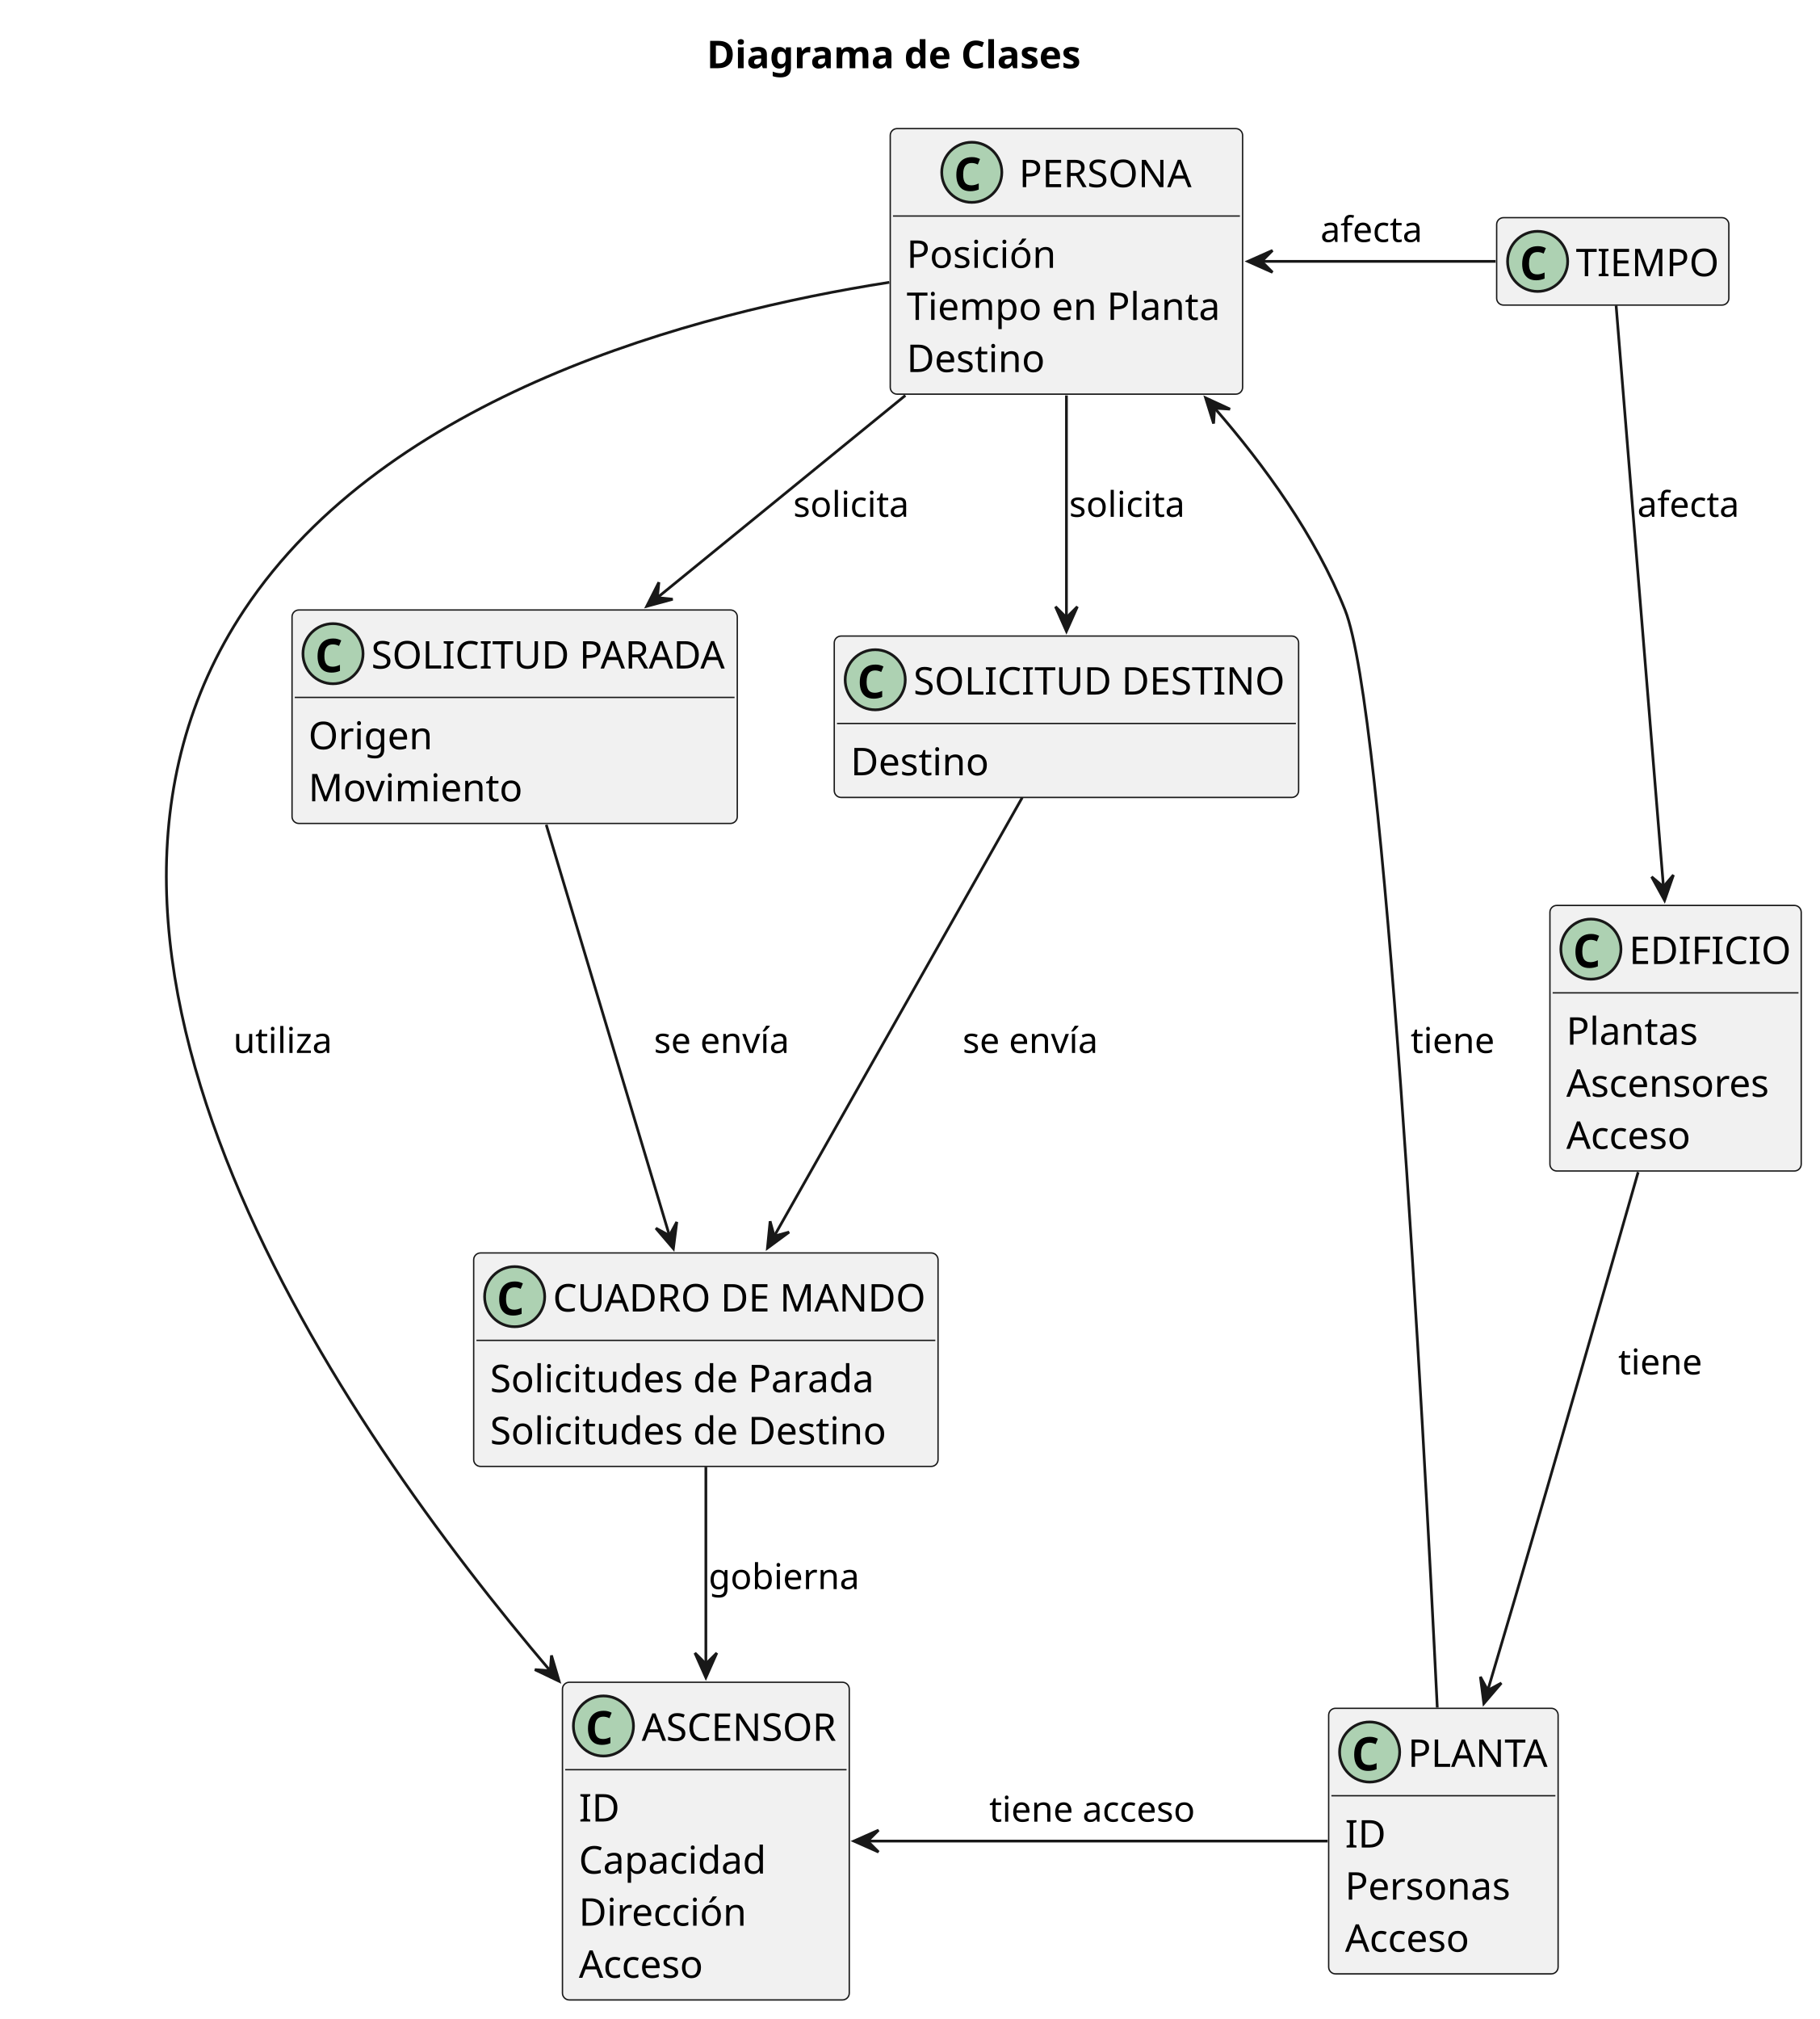
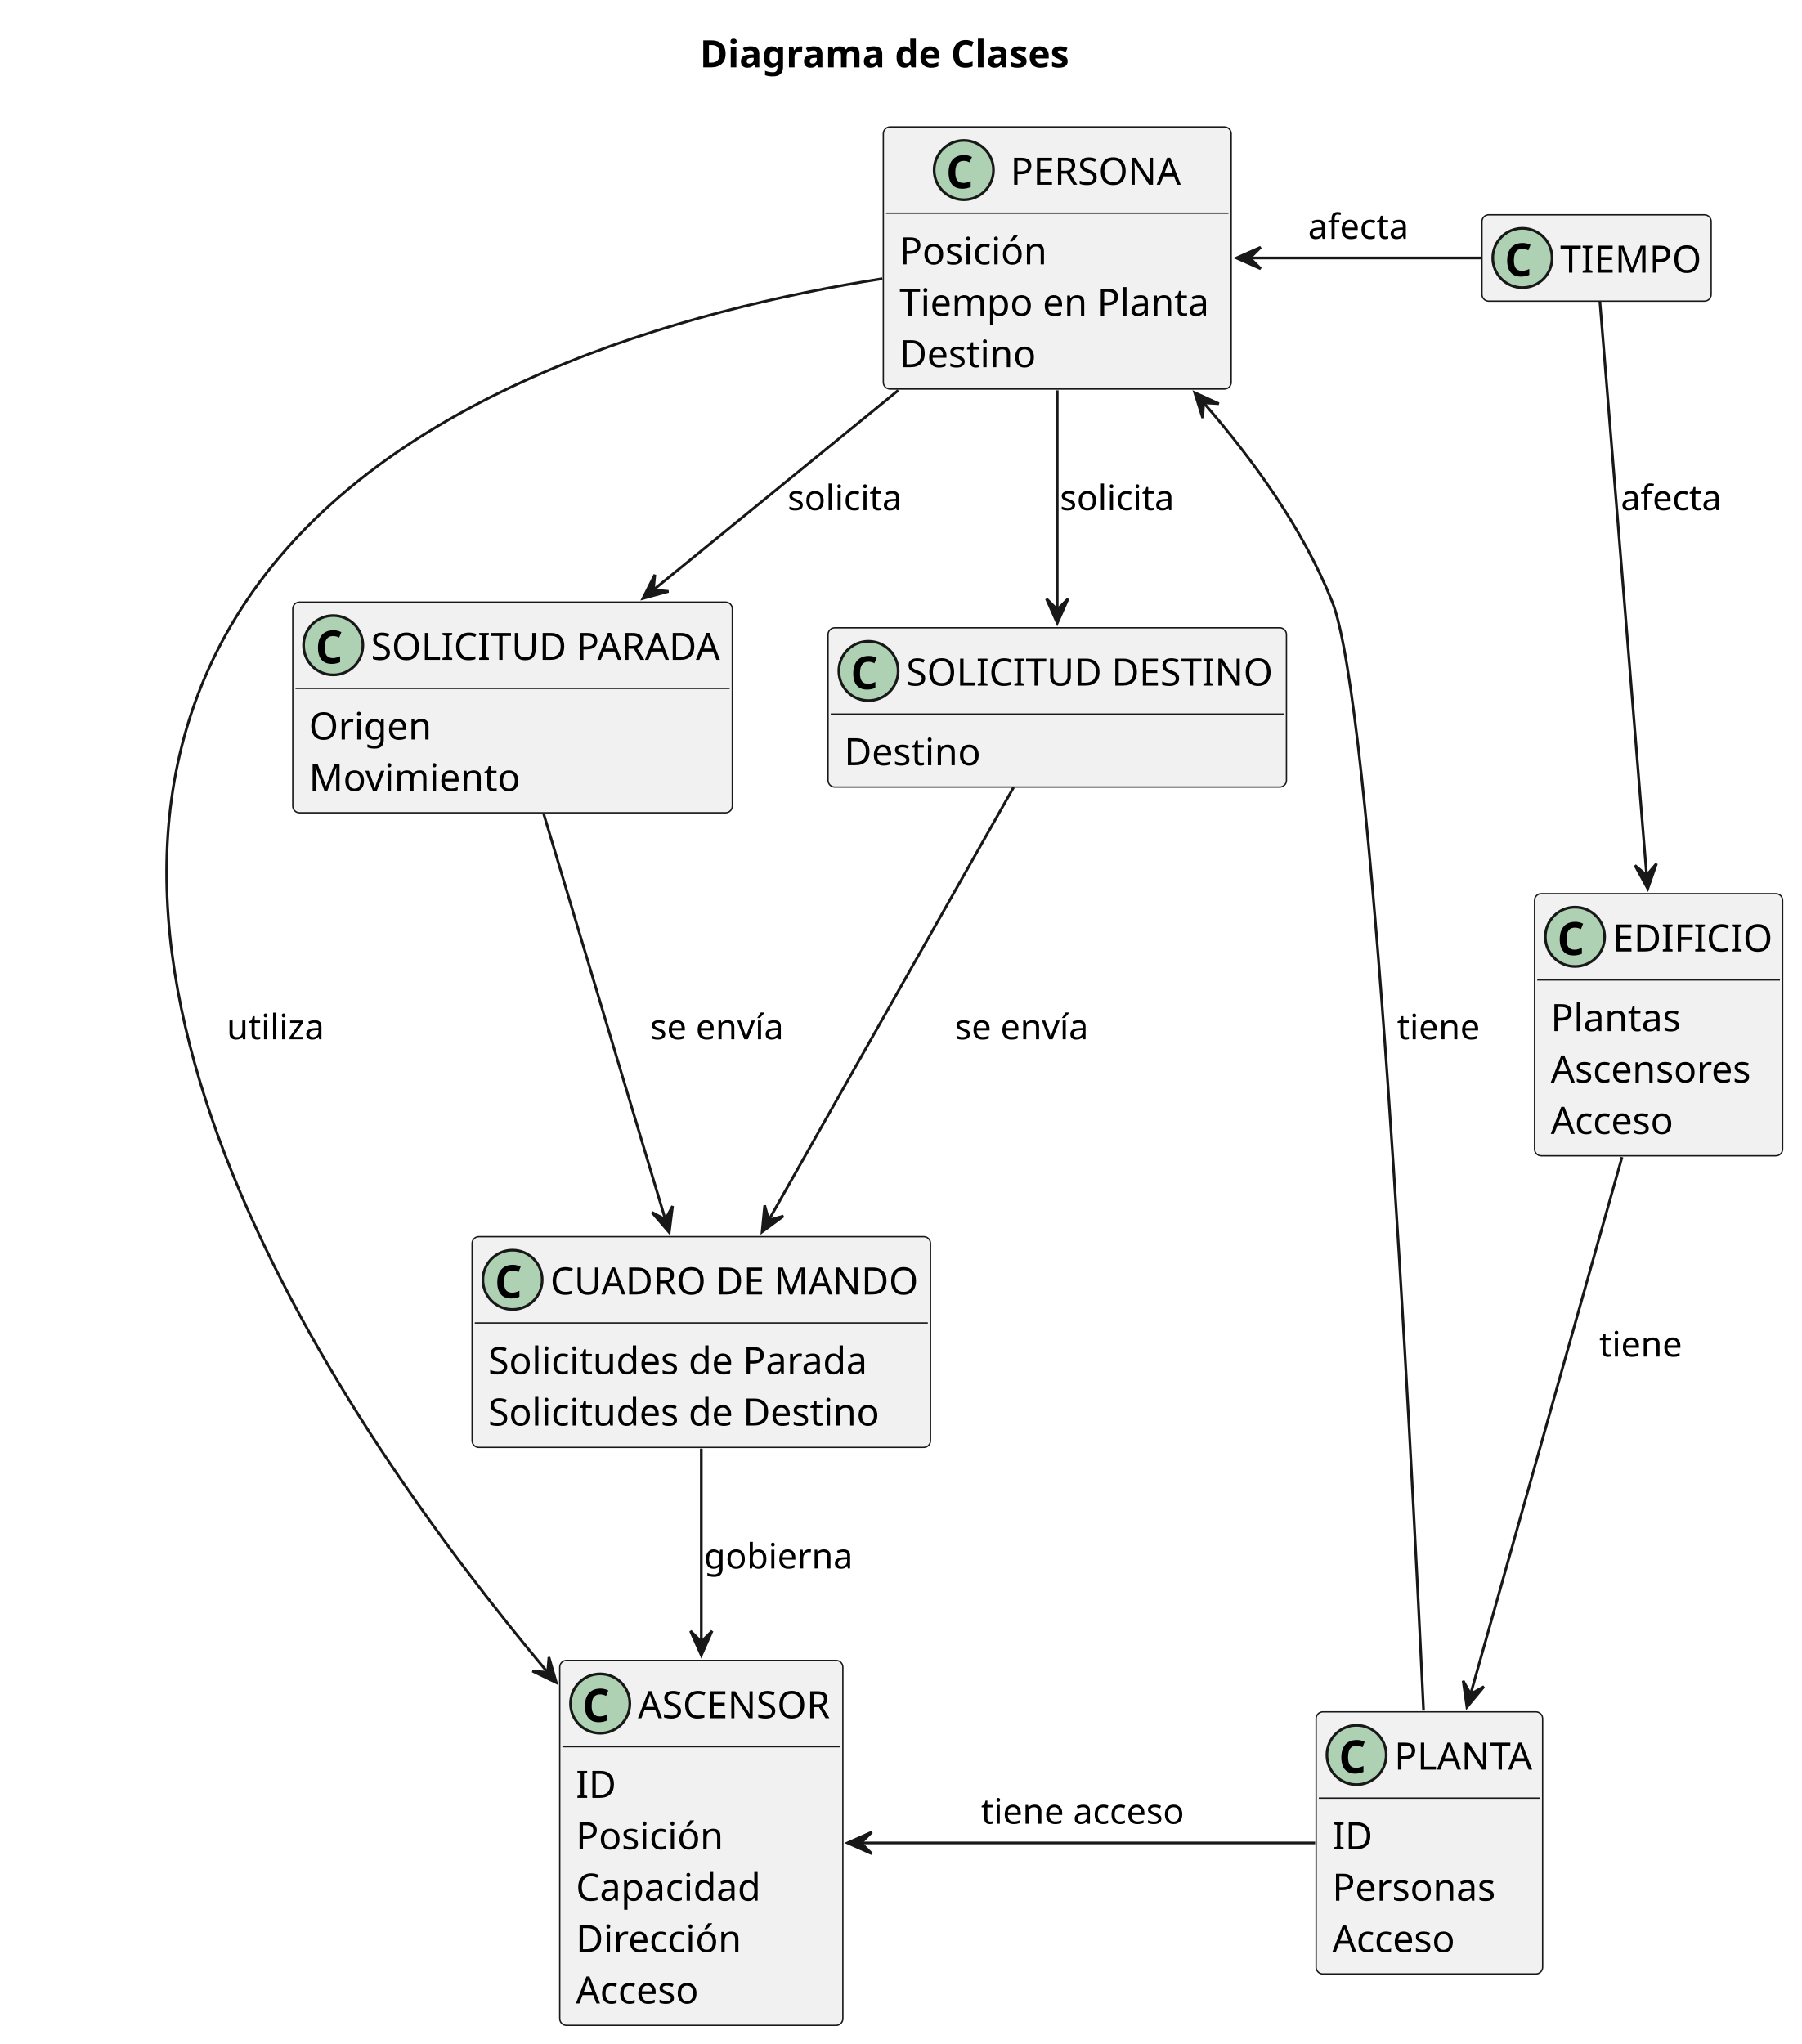
- <svg xmlns="http://www.w3.org/2000/svg" contentStyleType="text/css" height="739px" preserveAspectRatio="none" style="width:666px;height:739px;background:#FFFFFF;" version="1.1" viewBox="0 0 666 739" width="666px" zoomAndPan="magnify">
+ <svg xmlns="http://www.w3.org/2000/svg" contentStyleType="text/css" height="758px" preserveAspectRatio="none" style="width:668px;height:758px;background:#FFFFFF;" version="1.1" viewBox="0 0 668 758" width="668px" zoomAndPan="magnify">
  <defs />
  <g>
-     <rect fill="none" height="29.068" id="_title" style="stroke:none;stroke-width:1.0;" width="145" x="253.705" y="5" />
-     <text fill="#000000" font-family="sans-serif" font-size="14" font-weight="bold" lengthAdjust="spacing" textLength="135" x="258.705" y="24.966">Diagrama de Clases</text>
+     <rect fill="none" height="29.068" id="_title" style="stroke:none;stroke-width:1.0;" width="145" x="254.535" y="5" />
+     <text fill="#000000" font-family="sans-serif" font-size="14" font-weight="bold" lengthAdjust="spacing" textLength="135" x="259.535" y="24.966">Diagrama de Clases</text>
    <g id="elem_ASCENSOR">
-       <rect codeLine="10" fill="#F1F1F1" height="116.272" id="ASCENSOR" rx="2.5" ry="2.5" style="stroke:#181818;stroke-width:0.5;" width="105" x="205.91" y="615.748" />
-       <ellipse cx="220.91" cy="631.748" fill="#ADD1B2" rx="11" ry="11" style="stroke:#181818;stroke-width:1.0;" />
-       <path d="M220.379,638.67 Q218.629,638.67 217.488,637.935 Q216.363,637.185 215.801,635.842 Q215.254,634.482 215.254,632.685 Q215.254,630.654 215.91,629.201 Q216.566,627.748 217.847,626.967 Q219.129,626.185 221.004,626.185 Q221.894,626.185 222.566,626.373 Q223.238,626.545 223.926,626.889 L223.113,628.904 Q222.488,628.592 221.941,628.467 Q221.41,628.342 220.926,628.342 Q219.754,628.342 219.051,628.873 Q218.347,629.404 218.051,630.357 Q217.754,631.31 217.754,632.576 Q217.754,634.592 218.472,635.56 Q219.191,636.514 220.785,636.514 Q221.379,636.514 222.004,636.357 Q222.629,636.201 223.457,635.826 L223.457,638.045 Q222.722,638.357 221.926,638.514 Q221.144,638.67 220.379,638.67 Z " fill="#000000" />
-       <text fill="#000000" font-family="sans-serif" font-size="14" lengthAdjust="spacing" textLength="73" x="234.91" y="637.18">ASCENSOR</text>
-       <line style="stroke:#181818;stroke-width:0.5;" x1="206.91" x2="309.91" y1="647.748" y2="647.748" />
-       <text fill="#000000" font-family="sans-serif" font-size="14" lengthAdjust="spacing" textLength="15" x="211.91" y="666.714">ID</text>
-       <text fill="#000000" font-family="sans-serif" font-size="14" lengthAdjust="spacing" textLength="71" x="211.91" y="685.782">Capacidad</text>
-       <text fill="#000000" font-family="sans-serif" font-size="14" lengthAdjust="spacing" textLength="63" x="211.91" y="704.85">Dirección</text>
-       <text fill="#000000" font-family="sans-serif" font-size="14" lengthAdjust="spacing" textLength="46" x="211.91" y="723.918">Acceso</text>
+       <rect codeLine="10" fill="#F1F1F1" height="135.34" id="ASCENSOR" rx="2.5" ry="2.5" style="stroke:#181818;stroke-width:0.5;" width="105" x="207.57" y="615.748" />
+       <ellipse cx="222.57" cy="631.748" fill="#ADD1B2" rx="11" ry="11" style="stroke:#181818;stroke-width:1.0;" />
+       <path d="M222.039,638.67 Q220.289,638.67 219.148,637.935 Q218.023,637.185 217.461,635.842 Q216.914,634.482 216.914,632.685 Q216.914,630.654 217.57,629.201 Q218.226,627.748 219.507,626.967 Q220.789,626.185 222.664,626.185 Q223.554,626.185 224.226,626.373 Q224.898,626.545 225.586,626.889 L224.773,628.904 Q224.148,628.592 223.601,628.467 Q223.07,628.342 222.586,628.342 Q221.414,628.342 220.711,628.873 Q220.007,629.404 219.711,630.357 Q219.414,631.31 219.414,632.576 Q219.414,634.592 220.132,635.56 Q220.851,636.514 222.445,636.514 Q223.039,636.514 223.664,636.357 Q224.289,636.201 225.117,635.826 L225.117,638.045 Q224.382,638.357 223.586,638.514 Q222.804,638.67 222.039,638.67 Z " fill="#000000" />
+       <text fill="#000000" font-family="sans-serif" font-size="14" lengthAdjust="spacing" textLength="73" x="236.57" y="637.18">ASCENSOR</text>
+       <line style="stroke:#181818;stroke-width:0.5;" x1="208.57" x2="311.57" y1="647.748" y2="647.748" />
+       <text fill="#000000" font-family="sans-serif" font-size="14" lengthAdjust="spacing" textLength="15" x="213.57" y="666.714">ID</text>
+       <text fill="#000000" font-family="sans-serif" font-size="14" lengthAdjust="spacing" textLength="55" x="213.57" y="685.782">Posición</text>
+       <text fill="#000000" font-family="sans-serif" font-size="14" lengthAdjust="spacing" textLength="71" x="213.57" y="704.85">Capacidad</text>
+       <text fill="#000000" font-family="sans-serif" font-size="14" lengthAdjust="spacing" textLength="63" x="213.57" y="723.918">Dirección</text>
+       <text fill="#000000" font-family="sans-serif" font-size="14" lengthAdjust="spacing" textLength="46" x="213.57" y="742.986">Acceso</text>
    </g>
    <g id="elem_PERSONA">
-       <rect codeLine="18" fill="#F1F1F1" height="97.204" id="PERSONA" rx="2.5" ry="2.5" style="stroke:#181818;stroke-width:0.5;" width="129" x="325.91" y="47.068" />
-       <ellipse cx="355.76" cy="63.068" fill="#ADD1B2" rx="11" ry="11" style="stroke:#181818;stroke-width:1.0;" />
-       <path d="M355.229,69.99 Q353.479,69.99 352.338,69.255 Q351.213,68.505 350.651,67.162 Q350.104,65.802 350.104,64.005 Q350.104,61.974 350.76,60.521 Q351.416,59.068 352.697,58.287 Q353.979,57.505 355.854,57.505 Q356.744,57.505 357.416,57.693 Q358.088,57.865 358.776,58.209 L357.963,60.224 Q357.338,59.912 356.791,59.787 Q356.26,59.662 355.776,59.662 Q354.604,59.662 353.901,60.193 Q353.197,60.724 352.901,61.677 Q352.604,62.63 352.604,63.896 Q352.604,65.912 353.322,66.88 Q354.041,67.834 355.635,67.834 Q356.229,67.834 356.854,67.677 Q357.479,67.521 358.307,67.146 L358.307,69.365 Q357.572,69.677 356.776,69.834 Q355.994,69.99 355.229,69.99 Z " fill="#000000" />
-       <text fill="#000000" font-family="sans-serif" font-size="14" lengthAdjust="spacing" textLength="64" x="373.06" y="68.5">PERSONA</text>
-       <line style="stroke:#181818;stroke-width:0.5;" x1="326.91" x2="453.91" y1="79.068" y2="79.068" />
-       <text fill="#000000" font-family="sans-serif" font-size="14" lengthAdjust="spacing" textLength="55" x="331.91" y="98.034">Posición</text>
-       <text fill="#000000" font-family="sans-serif" font-size="14" lengthAdjust="spacing" textLength="117" x="331.91" y="117.102">Tiempo en Planta</text>
-       <text fill="#000000" font-family="sans-serif" font-size="14" lengthAdjust="spacing" textLength="51" x="331.91" y="136.17">Destino</text>
+       <rect codeLine="19" fill="#F1F1F1" height="97.204" id="PERSONA" rx="2.5" ry="2.5" style="stroke:#181818;stroke-width:0.5;" width="129" x="327.57" y="47.068" />
+       <ellipse cx="357.42" cy="63.068" fill="#ADD1B2" rx="11" ry="11" style="stroke:#181818;stroke-width:1.0;" />
+       <path d="M356.889,69.99 Q355.139,69.99 353.998,69.255 Q352.873,68.505 352.311,67.162 Q351.764,65.802 351.764,64.005 Q351.764,61.974 352.42,60.521 Q353.076,59.068 354.358,58.287 Q355.639,57.505 357.514,57.505 Q358.404,57.505 359.076,57.693 Q359.748,57.865 360.436,58.209 L359.623,60.224 Q358.998,59.912 358.451,59.787 Q357.92,59.662 357.436,59.662 Q356.264,59.662 355.561,60.193 Q354.858,60.724 354.561,61.677 Q354.264,62.63 354.264,63.896 Q354.264,65.912 354.983,66.88 Q355.701,67.834 357.295,67.834 Q357.889,67.834 358.514,67.677 Q359.139,67.521 359.967,67.146 L359.967,69.365 Q359.233,69.677 358.436,69.834 Q357.654,69.99 356.889,69.99 Z " fill="#000000" />
+       <text fill="#000000" font-family="sans-serif" font-size="14" lengthAdjust="spacing" textLength="64" x="374.72" y="68.5">PERSONA</text>
+       <line style="stroke:#181818;stroke-width:0.5;" x1="328.57" x2="455.57" y1="79.068" y2="79.068" />
+       <text fill="#000000" font-family="sans-serif" font-size="14" lengthAdjust="spacing" textLength="55" x="333.57" y="98.034">Posición</text>
+       <text fill="#000000" font-family="sans-serif" font-size="14" lengthAdjust="spacing" textLength="117" x="333.57" y="117.102">Tiempo en Planta</text>
+       <text fill="#000000" font-family="sans-serif" font-size="14" lengthAdjust="spacing" textLength="51" x="333.57" y="136.17">Destino</text>
    </g>
    <g id="elem_CUADRO DE MANDO">
-       <rect codeLine="25" fill="#F1F1F1" height="78.136" id="CUADRO DE MANDO" rx="2.5" ry="2.5" style="stroke:#181818;stroke-width:0.5;" width="170" x="173.41" y="458.608" />
-       <ellipse cx="188.41" cy="474.608" fill="#ADD1B2" rx="11" ry="11" style="stroke:#181818;stroke-width:1.0;" />
-       <path d="M187.879,481.53 Q186.129,481.53 184.988,480.795 Q183.863,480.045 183.301,478.702 Q182.754,477.342 182.754,475.545 Q182.754,473.514 183.41,472.061 Q184.066,470.608 185.347,469.827 Q186.629,469.045 188.504,469.045 Q189.394,469.045 190.066,469.233 Q190.738,469.405 191.426,469.748 L190.613,471.764 Q189.988,471.452 189.441,471.327 Q188.91,471.202 188.426,471.202 Q187.254,471.202 186.551,471.733 Q185.847,472.264 185.551,473.217 Q185.254,474.17 185.254,475.436 Q185.254,477.452 185.972,478.42 Q186.691,479.373 188.285,479.373 Q188.879,479.373 189.504,479.217 Q190.129,479.061 190.957,478.686 L190.957,480.905 Q190.222,481.217 189.426,481.373 Q188.644,481.53 187.879,481.53 Z " fill="#000000" />
-       <text fill="#000000" font-family="sans-serif" font-size="14" lengthAdjust="spacing" textLength="138" x="202.41" y="480.04">CUADRO DE MANDO</text>
-       <line style="stroke:#181818;stroke-width:0.5;" x1="174.41" x2="342.41" y1="490.608" y2="490.608" />
-       <text fill="#000000" font-family="sans-serif" font-size="14" lengthAdjust="spacing" textLength="145" x="179.41" y="509.574">Solicitudes de Parada</text>
-       <text fill="#000000" font-family="sans-serif" font-size="14" lengthAdjust="spacing" textLength="149" x="179.41" y="528.642">Solicitudes de Destino</text>
+       <rect codeLine="26" fill="#F1F1F1" height="78.136" id="CUADRO DE MANDO" rx="2.5" ry="2.5" style="stroke:#181818;stroke-width:0.5;" width="170" x="175.07" y="458.608" />
+       <ellipse cx="190.07" cy="474.608" fill="#ADD1B2" rx="11" ry="11" style="stroke:#181818;stroke-width:1.0;" />
+       <path d="M189.539,481.53 Q187.789,481.53 186.648,480.795 Q185.523,480.045 184.961,478.702 Q184.414,477.342 184.414,475.545 Q184.414,473.514 185.07,472.061 Q185.726,470.608 187.007,469.827 Q188.289,469.045 190.164,469.045 Q191.054,469.045 191.726,469.233 Q192.398,469.405 193.086,469.748 L192.273,471.764 Q191.648,471.452 191.101,471.327 Q190.57,471.202 190.086,471.202 Q188.914,471.202 188.211,471.733 Q187.507,472.264 187.211,473.217 Q186.914,474.17 186.914,475.436 Q186.914,477.452 187.632,478.42 Q188.351,479.373 189.945,479.373 Q190.539,479.373 191.164,479.217 Q191.789,479.061 192.617,478.686 L192.617,480.905 Q191.882,481.217 191.086,481.373 Q190.304,481.53 189.539,481.53 Z " fill="#000000" />
+       <text fill="#000000" font-family="sans-serif" font-size="14" lengthAdjust="spacing" textLength="138" x="204.07" y="480.04">CUADRO DE MANDO</text>
+       <line style="stroke:#181818;stroke-width:0.5;" x1="176.07" x2="344.07" y1="490.608" y2="490.608" />
+       <text fill="#000000" font-family="sans-serif" font-size="14" lengthAdjust="spacing" textLength="145" x="181.07" y="509.574">Solicitudes de Parada</text>
+       <text fill="#000000" font-family="sans-serif" font-size="14" lengthAdjust="spacing" textLength="149" x="181.07" y="528.642">Solicitudes de Destino</text>
    </g>
    <g id="elem_PLANTA">
-       <rect codeLine="31" fill="#F1F1F1" height="97.204" id="PLANTA" rx="2.5" ry="2.5" style="stroke:#181818;stroke-width:0.5;" width="84" x="486.41" y="625.278" />
-       <ellipse cx="501.41" cy="641.278" fill="#ADD1B2" rx="11" ry="11" style="stroke:#181818;stroke-width:1.0;" />
-       <path d="M500.879,648.2 Q499.129,648.2 497.988,647.465 Q496.863,646.715 496.301,645.372 Q495.754,644.012 495.754,642.215 Q495.754,640.184 496.41,638.731 Q497.066,637.278 498.348,636.497 Q499.629,635.715 501.504,635.715 Q502.394,635.715 503.066,635.903 Q503.738,636.075 504.426,636.418 L503.613,638.434 Q502.988,638.122 502.441,637.997 Q501.91,637.872 501.426,637.872 Q500.254,637.872 499.551,638.403 Q498.848,638.934 498.551,639.887 Q498.254,640.84 498.254,642.106 Q498.254,644.122 498.973,645.09 Q499.691,646.043 501.285,646.043 Q501.879,646.043 502.504,645.887 Q503.129,645.731 503.957,645.356 L503.957,647.575 Q503.223,647.887 502.426,648.043 Q501.644,648.2 500.879,648.2 Z " fill="#000000" />
-       <text fill="#000000" font-family="sans-serif" font-size="14" lengthAdjust="spacing" textLength="52" x="515.41" y="646.71">PLANTA</text>
-       <line style="stroke:#181818;stroke-width:0.5;" x1="487.41" x2="569.41" y1="657.278" y2="657.278" />
-       <text fill="#000000" font-family="sans-serif" font-size="14" lengthAdjust="spacing" textLength="15" x="492.41" y="676.244">ID</text>
-       <text fill="#000000" font-family="sans-serif" font-size="14" lengthAdjust="spacing" textLength="61" x="492.41" y="695.312">Personas</text>
-       <text fill="#000000" font-family="sans-serif" font-size="14" lengthAdjust="spacing" textLength="46" x="492.41" y="714.38">Acceso</text>
+       <rect codeLine="32" fill="#F1F1F1" height="97.204" id="PLANTA" rx="2.5" ry="2.5" style="stroke:#181818;stroke-width:0.5;" width="84" x="488.07" y="634.818" />
+       <ellipse cx="503.07" cy="650.818" fill="#ADD1B2" rx="11" ry="11" style="stroke:#181818;stroke-width:1.0;" />
+       <path d="M502.539,657.74 Q500.789,657.74 499.648,657.005 Q498.523,656.255 497.961,654.912 Q497.414,653.552 497.414,651.755 Q497.414,649.724 498.07,648.271 Q498.726,646.818 500.007,646.037 Q501.289,645.255 503.164,645.255 Q504.054,645.255 504.726,645.443 Q505.398,645.615 506.086,645.958 L505.273,647.974 Q504.648,647.662 504.101,647.537 Q503.57,647.412 503.086,647.412 Q501.914,647.412 501.211,647.943 Q500.507,648.474 500.211,649.427 Q499.914,650.38 499.914,651.646 Q499.914,653.662 500.632,654.63 Q501.351,655.583 502.945,655.583 Q503.539,655.583 504.164,655.427 Q504.789,655.271 505.617,654.896 L505.617,657.115 Q504.882,657.427 504.086,657.583 Q503.304,657.74 502.539,657.74 Z " fill="#000000" />
+       <text fill="#000000" font-family="sans-serif" font-size="14" lengthAdjust="spacing" textLength="52" x="517.07" y="656.25">PLANTA</text>
+       <line style="stroke:#181818;stroke-width:0.5;" x1="489.07" x2="571.07" y1="666.818" y2="666.818" />
+       <text fill="#000000" font-family="sans-serif" font-size="14" lengthAdjust="spacing" textLength="15" x="494.07" y="685.784">ID</text>
+       <text fill="#000000" font-family="sans-serif" font-size="14" lengthAdjust="spacing" textLength="61" x="494.07" y="704.852">Personas</text>
+       <text fill="#000000" font-family="sans-serif" font-size="14" lengthAdjust="spacing" textLength="46" x="494.07" y="723.92">Acceso</text>
    </g>
    <g id="elem_EDIFICIO">
-       <rect codeLine="38" fill="#F1F1F1" height="97.204" id="EDIFICIO" rx="2.5" ry="2.5" style="stroke:#181818;stroke-width:0.5;" width="92" x="567.41" y="331.408" />
-       <ellipse cx="582.41" cy="347.408" fill="#ADD1B2" rx="11" ry="11" style="stroke:#181818;stroke-width:1.0;" />
-       <path d="M581.879,354.33 Q580.129,354.33 578.988,353.595 Q577.863,352.845 577.301,351.502 Q576.754,350.142 576.754,348.345 Q576.754,346.314 577.41,344.861 Q578.066,343.408 579.347,342.627 Q580.629,341.845 582.504,341.845 Q583.394,341.845 584.066,342.033 Q584.738,342.205 585.426,342.548 L584.613,344.564 Q583.988,344.252 583.441,344.127 Q582.91,344.002 582.426,344.002 Q581.254,344.002 580.551,344.533 Q579.847,345.064 579.551,346.017 Q579.254,346.97 579.254,348.236 Q579.254,350.252 579.972,351.22 Q580.691,352.173 582.285,352.173 Q582.879,352.173 583.504,352.017 Q584.129,351.861 584.957,351.486 L584.957,353.705 Q584.222,354.017 583.426,354.173 Q582.644,354.33 581.879,354.33 Z " fill="#000000" />
-       <text fill="#000000" font-family="sans-serif" font-size="14" lengthAdjust="spacing" textLength="60" x="596.41" y="352.84">EDIFICIO</text>
-       <line style="stroke:#181818;stroke-width:0.5;" x1="568.41" x2="658.41" y1="363.408" y2="363.408" />
-       <text fill="#000000" font-family="sans-serif" font-size="14" lengthAdjust="spacing" textLength="49" x="573.41" y="382.374">Plantas</text>
-       <text fill="#000000" font-family="sans-serif" font-size="14" lengthAdjust="spacing" textLength="76" x="573.41" y="401.442">Ascensores</text>
-       <text fill="#000000" font-family="sans-serif" font-size="14" lengthAdjust="spacing" textLength="46" x="573.41" y="420.51">Acceso</text>
+       <rect codeLine="39" fill="#F1F1F1" height="97.204" id="EDIFICIO" rx="2.5" ry="2.5" style="stroke:#181818;stroke-width:0.5;" width="92" x="569.07" y="331.408" />
+       <ellipse cx="584.07" cy="347.408" fill="#ADD1B2" rx="11" ry="11" style="stroke:#181818;stroke-width:1.0;" />
+       <path d="M583.539,354.33 Q581.789,354.33 580.648,353.595 Q579.523,352.845 578.961,351.502 Q578.414,350.142 578.414,348.345 Q578.414,346.314 579.07,344.861 Q579.726,343.408 581.008,342.627 Q582.289,341.845 584.164,341.845 Q585.054,341.845 585.726,342.033 Q586.398,342.205 587.086,342.548 L586.273,344.564 Q585.648,344.252 585.101,344.127 Q584.57,344.002 584.086,344.002 Q582.914,344.002 582.211,344.533 Q581.508,345.064 581.211,346.017 Q580.914,346.97 580.914,348.236 Q580.914,350.252 581.633,351.22 Q582.351,352.173 583.945,352.173 Q584.539,352.173 585.164,352.017 Q585.789,351.861 586.617,351.486 L586.617,353.705 Q585.883,354.017 585.086,354.173 Q584.304,354.33 583.539,354.33 Z " fill="#000000" />
+       <text fill="#000000" font-family="sans-serif" font-size="14" lengthAdjust="spacing" textLength="60" x="598.07" y="352.84">EDIFICIO</text>
+       <line style="stroke:#181818;stroke-width:0.5;" x1="570.07" x2="660.07" y1="363.408" y2="363.408" />
+       <text fill="#000000" font-family="sans-serif" font-size="14" lengthAdjust="spacing" textLength="49" x="575.07" y="382.374">Plantas</text>
+       <text fill="#000000" font-family="sans-serif" font-size="14" lengthAdjust="spacing" textLength="76" x="575.07" y="401.442">Ascensores</text>
+       <text fill="#000000" font-family="sans-serif" font-size="14" lengthAdjust="spacing" textLength="46" x="575.07" y="420.51">Acceso</text>
    </g>
    <g id="elem_TIEMPO">
-       <rect codeLine="45" fill="#F1F1F1" height="32" id="TIEMPO" rx="2.5" ry="2.5" style="stroke:#181818;stroke-width:0.5;" width="85" x="547.91" y="79.668" />
-       <ellipse cx="562.91" cy="95.668" fill="#ADD1B2" rx="11" ry="11" style="stroke:#181818;stroke-width:1.0;" />
-       <path d="M562.379,102.59 Q560.629,102.59 559.488,101.855 Q558.363,101.105 557.801,99.762 Q557.254,98.402 557.254,96.605 Q557.254,94.574 557.91,93.121 Q558.566,91.668 559.847,90.887 Q561.129,90.105 563.004,90.105 Q563.894,90.105 564.566,90.293 Q565.238,90.465 565.926,90.808 L565.113,92.824 Q564.488,92.512 563.941,92.387 Q563.41,92.262 562.926,92.262 Q561.754,92.262 561.051,92.793 Q560.347,93.324 560.051,94.277 Q559.754,95.23 559.754,96.496 Q559.754,98.512 560.472,99.48 Q561.191,100.433 562.785,100.433 Q563.379,100.433 564.004,100.277 Q564.629,100.121 565.457,99.746 L565.457,101.965 Q564.722,102.277 563.926,102.433 Q563.144,102.59 562.379,102.59 Z " fill="#000000" />
-       <text fill="#000000" font-family="sans-serif" font-size="14" lengthAdjust="spacing" textLength="53" x="576.91" y="101.1">TIEMPO</text>
+       <rect codeLine="46" fill="#F1F1F1" height="32" id="TIEMPO" rx="2.5" ry="2.5" style="stroke:#181818;stroke-width:0.5;" width="85" x="549.57" y="79.668" />
+       <ellipse cx="564.57" cy="95.668" fill="#ADD1B2" rx="11" ry="11" style="stroke:#181818;stroke-width:1.0;" />
+       <path d="M564.039,102.59 Q562.289,102.59 561.148,101.855 Q560.023,101.105 559.461,99.762 Q558.914,98.402 558.914,96.605 Q558.914,94.574 559.57,93.121 Q560.226,91.668 561.508,90.887 Q562.789,90.105 564.664,90.105 Q565.554,90.105 566.226,90.293 Q566.898,90.465 567.586,90.808 L566.773,92.824 Q566.148,92.512 565.601,92.387 Q565.07,92.262 564.586,92.262 Q563.414,92.262 562.711,92.793 Q562.008,93.324 561.711,94.277 Q561.414,95.23 561.414,96.496 Q561.414,98.512 562.133,99.48 Q562.851,100.433 564.445,100.433 Q565.039,100.433 565.664,100.277 Q566.289,100.121 567.117,99.746 L567.117,101.965 Q566.383,102.277 565.586,102.433 Q564.804,102.59 564.039,102.59 Z " fill="#000000" />
+       <text fill="#000000" font-family="sans-serif" font-size="14" lengthAdjust="spacing" textLength="53" x="578.57" y="101.1">TIEMPO</text>
    </g>
    <g id="elem_SOLICITUD PARADA">
-       <rect codeLine="50" fill="#F1F1F1" height="78.136" id="SOLICITUD PARADA" rx="2.5" ry="2.5" style="stroke:#181818;stroke-width:0.5;" width="163" x="106.91" y="223.268" />
-       <ellipse cx="121.91" cy="239.268" fill="#ADD1B2" rx="11" ry="11" style="stroke:#181818;stroke-width:1.0;" />
-       <path d="M121.379,246.19 Q119.629,246.19 118.488,245.455 Q117.363,244.705 116.801,243.362 Q116.254,242.002 116.254,240.205 Q116.254,238.174 116.91,236.721 Q117.566,235.268 118.847,234.487 Q120.129,233.705 122.004,233.705 Q122.894,233.705 123.566,233.893 Q124.238,234.065 124.926,234.409 L124.113,236.424 Q123.488,236.112 122.941,235.987 Q122.41,235.862 121.926,235.862 Q120.754,235.862 120.051,236.393 Q119.347,236.924 119.051,237.877 Q118.754,238.83 118.754,240.096 Q118.754,242.112 119.472,243.08 Q120.191,244.034 121.785,244.034 Q122.379,244.034 123.004,243.877 Q123.629,243.721 124.457,243.346 L124.457,245.565 Q123.722,245.877 122.926,246.034 Q122.144,246.19 121.379,246.19 Z " fill="#000000" />
-       <text fill="#000000" font-family="sans-serif" font-size="14" lengthAdjust="spacing" textLength="131" x="135.91" y="244.7">SOLICITUD PARADA</text>
-       <line style="stroke:#181818;stroke-width:0.5;" x1="107.91" x2="268.91" y1="255.268" y2="255.268" />
-       <text fill="#000000" font-family="sans-serif" font-size="14" lengthAdjust="spacing" textLength="47" x="112.91" y="274.234">Origen</text>
-       <text fill="#000000" font-family="sans-serif" font-size="14" lengthAdjust="spacing" textLength="79" x="112.91" y="293.302">Movimiento</text>
+       <rect codeLine="51" fill="#F1F1F1" height="78.136" id="SOLICITUD PARADA" rx="2.5" ry="2.5" style="stroke:#181818;stroke-width:0.5;" width="163" x="108.57" y="223.278" />
+       <ellipse cx="123.57" cy="239.278" fill="#ADD1B2" rx="11" ry="11" style="stroke:#181818;stroke-width:1.0;" />
+       <path d="M123.039,246.2 Q121.289,246.2 120.148,245.465 Q119.023,244.715 118.461,243.372 Q117.914,242.012 117.914,240.215 Q117.914,238.184 118.57,236.731 Q119.226,235.278 120.507,234.497 Q121.789,233.715 123.664,233.715 Q124.554,233.715 125.226,233.903 Q125.898,234.075 126.586,234.418 L125.773,236.434 Q125.148,236.122 124.601,235.997 Q124.07,235.872 123.586,235.872 Q122.414,235.872 121.711,236.403 Q121.007,236.934 120.711,237.887 Q120.414,238.84 120.414,240.106 Q120.414,242.122 121.132,243.09 Q121.851,244.043 123.445,244.043 Q124.039,244.043 124.664,243.887 Q125.289,243.731 126.117,243.356 L126.117,245.575 Q125.382,245.887 124.586,246.043 Q123.804,246.2 123.039,246.2 Z " fill="#000000" />
+       <text fill="#000000" font-family="sans-serif" font-size="14" lengthAdjust="spacing" textLength="131" x="137.57" y="244.71">SOLICITUD PARADA</text>
+       <line style="stroke:#181818;stroke-width:0.5;" x1="109.57" x2="270.57" y1="255.278" y2="255.278" />
+       <text fill="#000000" font-family="sans-serif" font-size="14" lengthAdjust="spacing" textLength="47" x="114.57" y="274.244">Origen</text>
+       <text fill="#000000" font-family="sans-serif" font-size="14" lengthAdjust="spacing" textLength="79" x="114.57" y="293.312">Movimiento</text>
    </g>
    <g id="elem_SOLICITUD DESTINO">
-       <rect codeLine="56" fill="#F1F1F1" height="59.068" id="SOLICITUD DESTINO" rx="2.5" ry="2.5" style="stroke:#181818;stroke-width:0.5;" width="170" x="305.41" y="232.808" />
-       <ellipse cx="320.41" cy="248.808" fill="#ADD1B2" rx="11" ry="11" style="stroke:#181818;stroke-width:1.0;" />
-       <path d="M319.879,255.73 Q318.129,255.73 316.988,254.995 Q315.863,254.245 315.301,252.902 Q314.754,251.542 314.754,249.745 Q314.754,247.714 315.41,246.261 Q316.066,244.808 317.348,244.027 Q318.629,243.245 320.504,243.245 Q321.394,243.245 322.066,243.433 Q322.738,243.605 323.426,243.948 L322.613,245.964 Q321.988,245.652 321.441,245.527 Q320.91,245.402 320.426,245.402 Q319.254,245.402 318.551,245.933 Q317.848,246.464 317.551,247.417 Q317.254,248.37 317.254,249.636 Q317.254,251.652 317.973,252.62 Q318.691,253.573 320.285,253.573 Q320.879,253.573 321.504,253.417 Q322.129,253.261 322.957,252.886 L322.957,255.105 Q322.223,255.417 321.426,255.573 Q320.644,255.73 319.879,255.73 Z " fill="#000000" />
-       <text fill="#000000" font-family="sans-serif" font-size="14" lengthAdjust="spacing" textLength="138" x="334.41" y="254.24">SOLICITUD DESTINO</text>
-       <line style="stroke:#181818;stroke-width:0.5;" x1="306.41" x2="474.41" y1="264.808" y2="264.808" />
-       <text fill="#000000" font-family="sans-serif" font-size="14" lengthAdjust="spacing" textLength="51" x="311.41" y="283.774">Destino</text>
+       <rect codeLine="57" fill="#F1F1F1" height="59.068" id="SOLICITUD DESTINO" rx="2.5" ry="2.5" style="stroke:#181818;stroke-width:0.5;" width="170" x="307.07" y="232.808" />
+       <ellipse cx="322.07" cy="248.808" fill="#ADD1B2" rx="11" ry="11" style="stroke:#181818;stroke-width:1.0;" />
+       <path d="M321.539,255.73 Q319.789,255.73 318.648,254.995 Q317.523,254.245 316.961,252.902 Q316.414,251.542 316.414,249.745 Q316.414,247.714 317.07,246.261 Q317.726,244.808 319.007,244.027 Q320.289,243.245 322.164,243.245 Q323.054,243.245 323.726,243.433 Q324.398,243.605 325.086,243.948 L324.273,245.964 Q323.648,245.652 323.101,245.527 Q322.57,245.402 322.086,245.402 Q320.914,245.402 320.211,245.933 Q319.507,246.464 319.211,247.417 Q318.914,248.37 318.914,249.636 Q318.914,251.652 319.632,252.62 Q320.351,253.573 321.945,253.573 Q322.539,253.573 323.164,253.417 Q323.789,253.261 324.617,252.886 L324.617,255.105 Q323.882,255.417 323.086,255.573 Q322.304,255.73 321.539,255.73 Z " fill="#000000" />
+       <text fill="#000000" font-family="sans-serif" font-size="14" lengthAdjust="spacing" textLength="138" x="336.07" y="254.24">SOLICITUD DESTINO</text>
+       <line style="stroke:#181818;stroke-width:0.5;" x1="308.07" x2="476.07" y1="264.808" y2="264.808" />
+       <text fill="#000000" font-family="sans-serif" font-size="14" lengthAdjust="spacing" textLength="51" x="313.07" y="283.774">Destino</text>
    </g>
    <g id="link_EDIFICIO_PLANTA">
-       <path codeLine="62" d="M599.71,429.028 C587.83,470.548 570.13,532.148 554.41,585.748 C551.26,596.488 547.86,607.958 544.59,618.928 " fill="none" id="EDIFICIO-to-PLANTA" style="stroke:#181818;stroke-width:1.0;" />
-       <polygon fill="#181818" points="543.22,623.518,549.627,616.038,544.65,618.727,541.961,613.75,543.22,623.518" style="stroke:#181818;stroke-width:1.0;" />
-       <text fill="#000000" font-family="sans-serif" font-size="13" lengthAdjust="spacing" textLength="30" x="592.41" y="503.075">tiene</text>
+       <path codeLine="63" d="M601.51,429.098 C586.18,483.468 561.28,571.748 545.3,628.428 " fill="none" id="EDIFICIO-to-PLANTA" style="stroke:#181818;stroke-width:1.0;" />
+       <polygon fill="#181818" points="544,633.038,550.292,625.461,545.357,628.226,542.592,623.29,544,633.038" style="stroke:#181818;stroke-width:1.0;" />
+       <text fill="#000000" font-family="sans-serif" font-size="13" lengthAdjust="spacing" textLength="30" x="593.07" y="503.075">tiene</text>
    </g>
    <g id="link_PLANTA_PERSONA">
-       <path codeLine="63" d="M526.17,625.008 C520.89,516.788 506.99,259.868 492.41,223.268 C481.63,196.208 462.97,170.398 444.53,149.218 " fill="none" id="PLANTA-to-PERSONA" style="stroke:#181818;stroke-width:1.0;" />
-       <polygon fill="#181818" points="441.35,145.628,444.284,155.03,444.65,149.385,450.295,149.75,441.35,145.628" style="stroke:#181818;stroke-width:1.0;" />
-       <text fill="#000000" font-family="sans-serif" font-size="13" lengthAdjust="spacing" textLength="30" x="516.41" y="385.405">tiene</text>
+       <path codeLine="64" d="M527.91,634.348 C522.74,524.318 508.97,260.748 494.07,223.278 C483.32,196.208 464.66,170.388 446.22,149.208 " fill="none" id="PLANTA-to-PERSONA" style="stroke:#181818;stroke-width:1.0;" />
+       <polygon fill="#181818" points="443.04,145.618,446.012,155.008,446.355,149.361,452.001,149.704,443.04,145.618" style="stroke:#181818;stroke-width:1.0;" />
+       <text fill="#000000" font-family="sans-serif" font-size="13" lengthAdjust="spacing" textLength="30" x="518.07" y="385.405">tiene</text>
    </g>
    <g id="link_ASCENSOR_PLANTA">
-       <path codeLine="64" d="M317.52,673.878 C368.44,673.878 440.7,673.878 486.04,673.878 " fill="none" id="ASCENSOR-backto-PLANTA" style="stroke:#181818;stroke-width:1.0;" />
-       <polygon fill="#181818" points="312.62,673.878,321.62,677.878,317.62,673.878,321.62,669.878,312.62,673.878" style="stroke:#181818;stroke-width:1.0;" />
-       <text fill="#000000" font-family="sans-serif" font-size="13" lengthAdjust="spacing" textLength="73" x="362.16" y="666.775">tiene acceso</text>
+       <path codeLine="65" d="M319.19,683.418 C370.11,683.418 442.36,683.418 487.7,683.418 " fill="none" id="ASCENSOR-backto-PLANTA" style="stroke:#181818;stroke-width:1.0;" />
+       <polygon fill="#181818" points="314.29,683.418,323.29,687.418,319.29,683.418,323.29,679.418,314.29,683.418" style="stroke:#181818;stroke-width:1.0;" />
+       <text fill="#000000" font-family="sans-serif" font-size="13" lengthAdjust="spacing" textLength="73" x="363.82" y="676.315">tiene acceso</text>
    </g>
    <g id="link_PERSONA_ASCENSOR">
-       <path codeLine="65" d="M325.56,103.338 C253.92,114.558 141.79,144.408 89.41,223.268 C6,348.838 124.65,521.248 201.59,611.748 " fill="none" id="PERSONA-to-ASCENSOR" style="stroke:#181818;stroke-width:1.0;" />
-       <polygon fill="#181818" points="204.69,615.368,201.89,605.925,201.444,611.565,195.805,611.119,204.69,615.368" style="stroke:#181818;stroke-width:1.0;" />
-       <text fill="#000000" font-family="sans-serif" font-size="13" lengthAdjust="spacing" textLength="35" x="85.41" y="385.405">utiliza</text>
+       <path codeLine="66" d="M327.22,103.338 C255.59,114.568 143.46,144.408 91.07,223.278 C6,351.348 125.73,527.858 203.17,620.278 " fill="none" id="PERSONA-to-ASCENSOR" style="stroke:#181818;stroke-width:1.0;" />
+       <polygon fill="#181818" points="206.31,623.998,203.566,614.539,203.087,620.176,197.45,619.696,206.31,623.998" style="stroke:#181818;stroke-width:1.0;" />
+       <text fill="#000000" font-family="sans-serif" font-size="13" lengthAdjust="spacing" textLength="35" x="84.07" y="385.405">utiliza</text>
    </g>
    <g id="link_PERSONA_SOLICITUD PARADA">
-       <path codeLine="67" d="M331.44,144.738 C302.6,168.248 268.19,196.298 240.35,218.998 " fill="none" id="PERSONA-to-SOLICITUD PARADA" style="stroke:#181818;stroke-width:1.0;" />
-       <polygon fill="#181818" points="236.76,221.918,246.263,219.33,240.635,218.758,241.207,213.13,236.76,221.918" style="stroke:#181818;stroke-width:1.0;" />
-       <text fill="#000000" font-family="sans-serif" font-size="13" lengthAdjust="spacing" textLength="41" x="290.41" y="189.165">solicita</text>
+       <path codeLine="68" d="M333.1,144.748 C304.26,168.258 269.85,196.308 242.02,218.998 " fill="none" id="PERSONA-to-SOLICITUD PARADA" style="stroke:#181818;stroke-width:1.0;" />
+       <polygon fill="#181818" points="238.42,221.928,247.917,219.319,242.288,218.759,242.847,213.13,238.42,221.928" style="stroke:#181818;stroke-width:1.0;" />
+       <text fill="#000000" font-family="sans-serif" font-size="13" lengthAdjust="spacing" textLength="41" x="292.07" y="189.175">solicita</text>
    </g>
    <g id="link_PERSONA_SOLICITUD DESTINO">
-       <path codeLine="68" d="M390.41,144.738 C390.41,170.768 390.41,202.368 390.41,226.098 " fill="none" id="PERSONA-to-SOLICITUD DESTINO" style="stroke:#181818;stroke-width:1.0;" />
-       <polygon fill="#181818" points="390.41,231.058,394.41,222.058,390.41,226.058,386.41,222.058,390.41,231.058" style="stroke:#181818;stroke-width:1.0;" />
-       <text fill="#000000" font-family="sans-serif" font-size="13" lengthAdjust="spacing" textLength="41" x="391.41" y="189.165">solicita</text>
+       <path codeLine="69" d="M392.07,144.748 C392.07,170.778 392.07,202.368 392.07,226.098 " fill="none" id="PERSONA-to-SOLICITUD DESTINO" style="stroke:#181818;stroke-width:1.0;" />
+       <polygon fill="#181818" points="392.07,231.058,396.07,222.058,392.07,226.058,388.07,222.058,392.07,231.058" style="stroke:#181818;stroke-width:1.0;" />
+       <text fill="#000000" font-family="sans-serif" font-size="13" lengthAdjust="spacing" textLength="41" x="393.07" y="189.175">solicita</text>
    </g>
    <g id="link_CUADRO DE MANDO_ASCENSOR">
-       <path codeLine="69" d="M258.41,536.908 C258.41,558.058 258.41,584.878 258.41,609.108 " fill="none" id="CUADRO DE MANDO-to-ASCENSOR" style="stroke:#181818;stroke-width:1.0;" />
-       <polygon fill="#181818" points="258.41,614.028,262.41,605.028,258.41,609.028,254.41,605.028,258.41,614.028" style="stroke:#181818;stroke-width:1.0;" />
-       <text fill="#000000" font-family="sans-serif" font-size="13" lengthAdjust="spacing" textLength="54" x="259.41" y="581.645">gobierna</text>
+       <path codeLine="70" d="M260.07,537.198 C260.07,558.058 260.07,584.528 260.07,609.138 " fill="none" id="CUADRO DE MANDO-to-ASCENSOR" style="stroke:#181818;stroke-width:1.0;" />
+       <polygon fill="#181818" points="260.07,613.838,264.07,604.838,260.07,608.838,256.07,604.838,260.07,613.838" style="stroke:#181818;stroke-width:1.0;" />
+       <text fill="#000000" font-family="sans-serif" font-size="13" lengthAdjust="spacing" textLength="54" x="261.07" y="581.645">gobierna</text>
    </g>
    <g id="link_SOLICITUD PARADA_CUADRO DE MANDO">
-       <path codeLine="70" d="M199.97,301.868 C212.39,343.288 232.11,409.018 245.15,452.498 " fill="none" id="SOLICITUD PARADA-to-CUADRO DE MANDO" style="stroke:#181818;stroke-width:1.0;" />
-       <polygon fill="#181818" points="246.51,457.028,247.769,447.26,245.08,452.237,240.103,449.548,246.51,457.028" style="stroke:#181818;stroke-width:1.0;" />
-       <text fill="#000000" font-family="sans-serif" font-size="13" lengthAdjust="spacing" textLength="48" x="239.41" y="385.405">se envía</text>
+       <path codeLine="71" d="M201.63,301.868 C214.06,343.288 233.77,409.018 246.82,452.498 " fill="none" id="SOLICITUD PARADA-to-CUADRO DE MANDO" style="stroke:#181818;stroke-width:1.0;" />
+       <polygon fill="#181818" points="248.18,457.028,249.412,447.256,246.737,452.241,241.752,449.566,248.18,457.028" style="stroke:#181818;stroke-width:1.0;" />
+       <text fill="#000000" font-family="sans-serif" font-size="13" lengthAdjust="spacing" textLength="48" x="241.07" y="385.405">se envía</text>
    </g>
    <g id="link_SOLICITUD DESTINO_CUADRO DE MANDO">
-       <path codeLine="71" d="M374.22,291.948 C351.53,332.058 310.06,405.368 283.39,452.518 " fill="none" id="SOLICITUD DESTINO-to-CUADRO DE MANDO" style="stroke:#181818;stroke-width:1.0;" />
-       <polygon fill="#181818" points="280.96,456.818,288.888,450.974,283.433,452.472,281.935,447.017,280.96,456.818" style="stroke:#181818;stroke-width:1.0;" />
-       <text fill="#000000" font-family="sans-serif" font-size="13" lengthAdjust="spacing" textLength="48" x="352.41" y="385.405">se envía</text>
+       <path codeLine="72" d="M375.89,291.948 C353.2,332.068 311.72,405.378 285.06,452.518 " fill="none" id="SOLICITUD DESTINO-to-CUADRO DE MANDO" style="stroke:#181818;stroke-width:1.0;" />
+       <polygon fill="#181818" points="282.62,456.818,290.54,450.963,285.087,452.469,283.581,447.016,282.62,456.818" style="stroke:#181818;stroke-width:1.0;" />
+       <text fill="#000000" font-family="sans-serif" font-size="13" lengthAdjust="spacing" textLength="48" x="354.07" y="385.405">se envía</text>
    </g>
    <g id="link_PERSONA_TIEMPO">
-       <path codeLine="73" d="M461.79,95.668 C490.47,95.668 522.57,95.668 547.54,95.668 " fill="none" id="PERSONA-backto-TIEMPO" style="stroke:#181818;stroke-width:1.0;" />
-       <polygon fill="#181818" points="456.85,95.668,465.85,99.668,461.85,95.668,465.85,91.668,456.85,95.668" style="stroke:#181818;stroke-width:1.0;" />
-       <text fill="#000000" font-family="sans-serif" font-size="13" lengthAdjust="spacing" textLength="36" x="483.41" y="88.565">afecta</text>
+       <path codeLine="74" d="M463.45,95.668 C492.13,95.668 524.24,95.668 549.2,95.668 " fill="none" id="PERSONA-backto-TIEMPO" style="stroke:#181818;stroke-width:1.0;" />
+       <polygon fill="#181818" points="458.52,95.668,467.52,99.668,463.52,95.668,467.52,91.668,458.52,95.668" style="stroke:#181818;stroke-width:1.0;" />
+       <text fill="#000000" font-family="sans-serif" font-size="13" lengthAdjust="spacing" textLength="36" x="485.07" y="88.565">afecta</text>
    </g>
    <g id="link_TIEMPO_EDIFICIO">
-       <path codeLine="74" d="M591.64,111.848 C594.86,151.348 603.62,258.848 608.99,324.818 " fill="none" id="TIEMPO-to-EDIFICIO" style="stroke:#181818;stroke-width:1.0;" />
-       <polygon fill="#181818" points="609.38,329.568,612.621,320.268,608.966,324.585,604.649,320.93,609.38,329.568" style="stroke:#181818;stroke-width:1.0;" />
-       <text fill="#000000" font-family="sans-serif" font-size="13" lengthAdjust="spacing" textLength="36" x="599.41" y="189.165">afecta</text>
+       <path codeLine="75" d="M593.31,111.848 C596.53,151.358 605.28,258.858 610.66,324.828 " fill="none" id="TIEMPO-to-EDIFICIO" style="stroke:#181818;stroke-width:1.0;" />
+       <polygon fill="#181818" points="611.05,329.568,614.291,320.268,610.636,324.585,606.318,320.93,611.05,329.568" style="stroke:#181818;stroke-width:1.0;" />
+       <text fill="#000000" font-family="sans-serif" font-size="13" lengthAdjust="spacing" textLength="36" x="601.07" y="189.175">afecta</text>
    </g>
  </g>
</svg>
